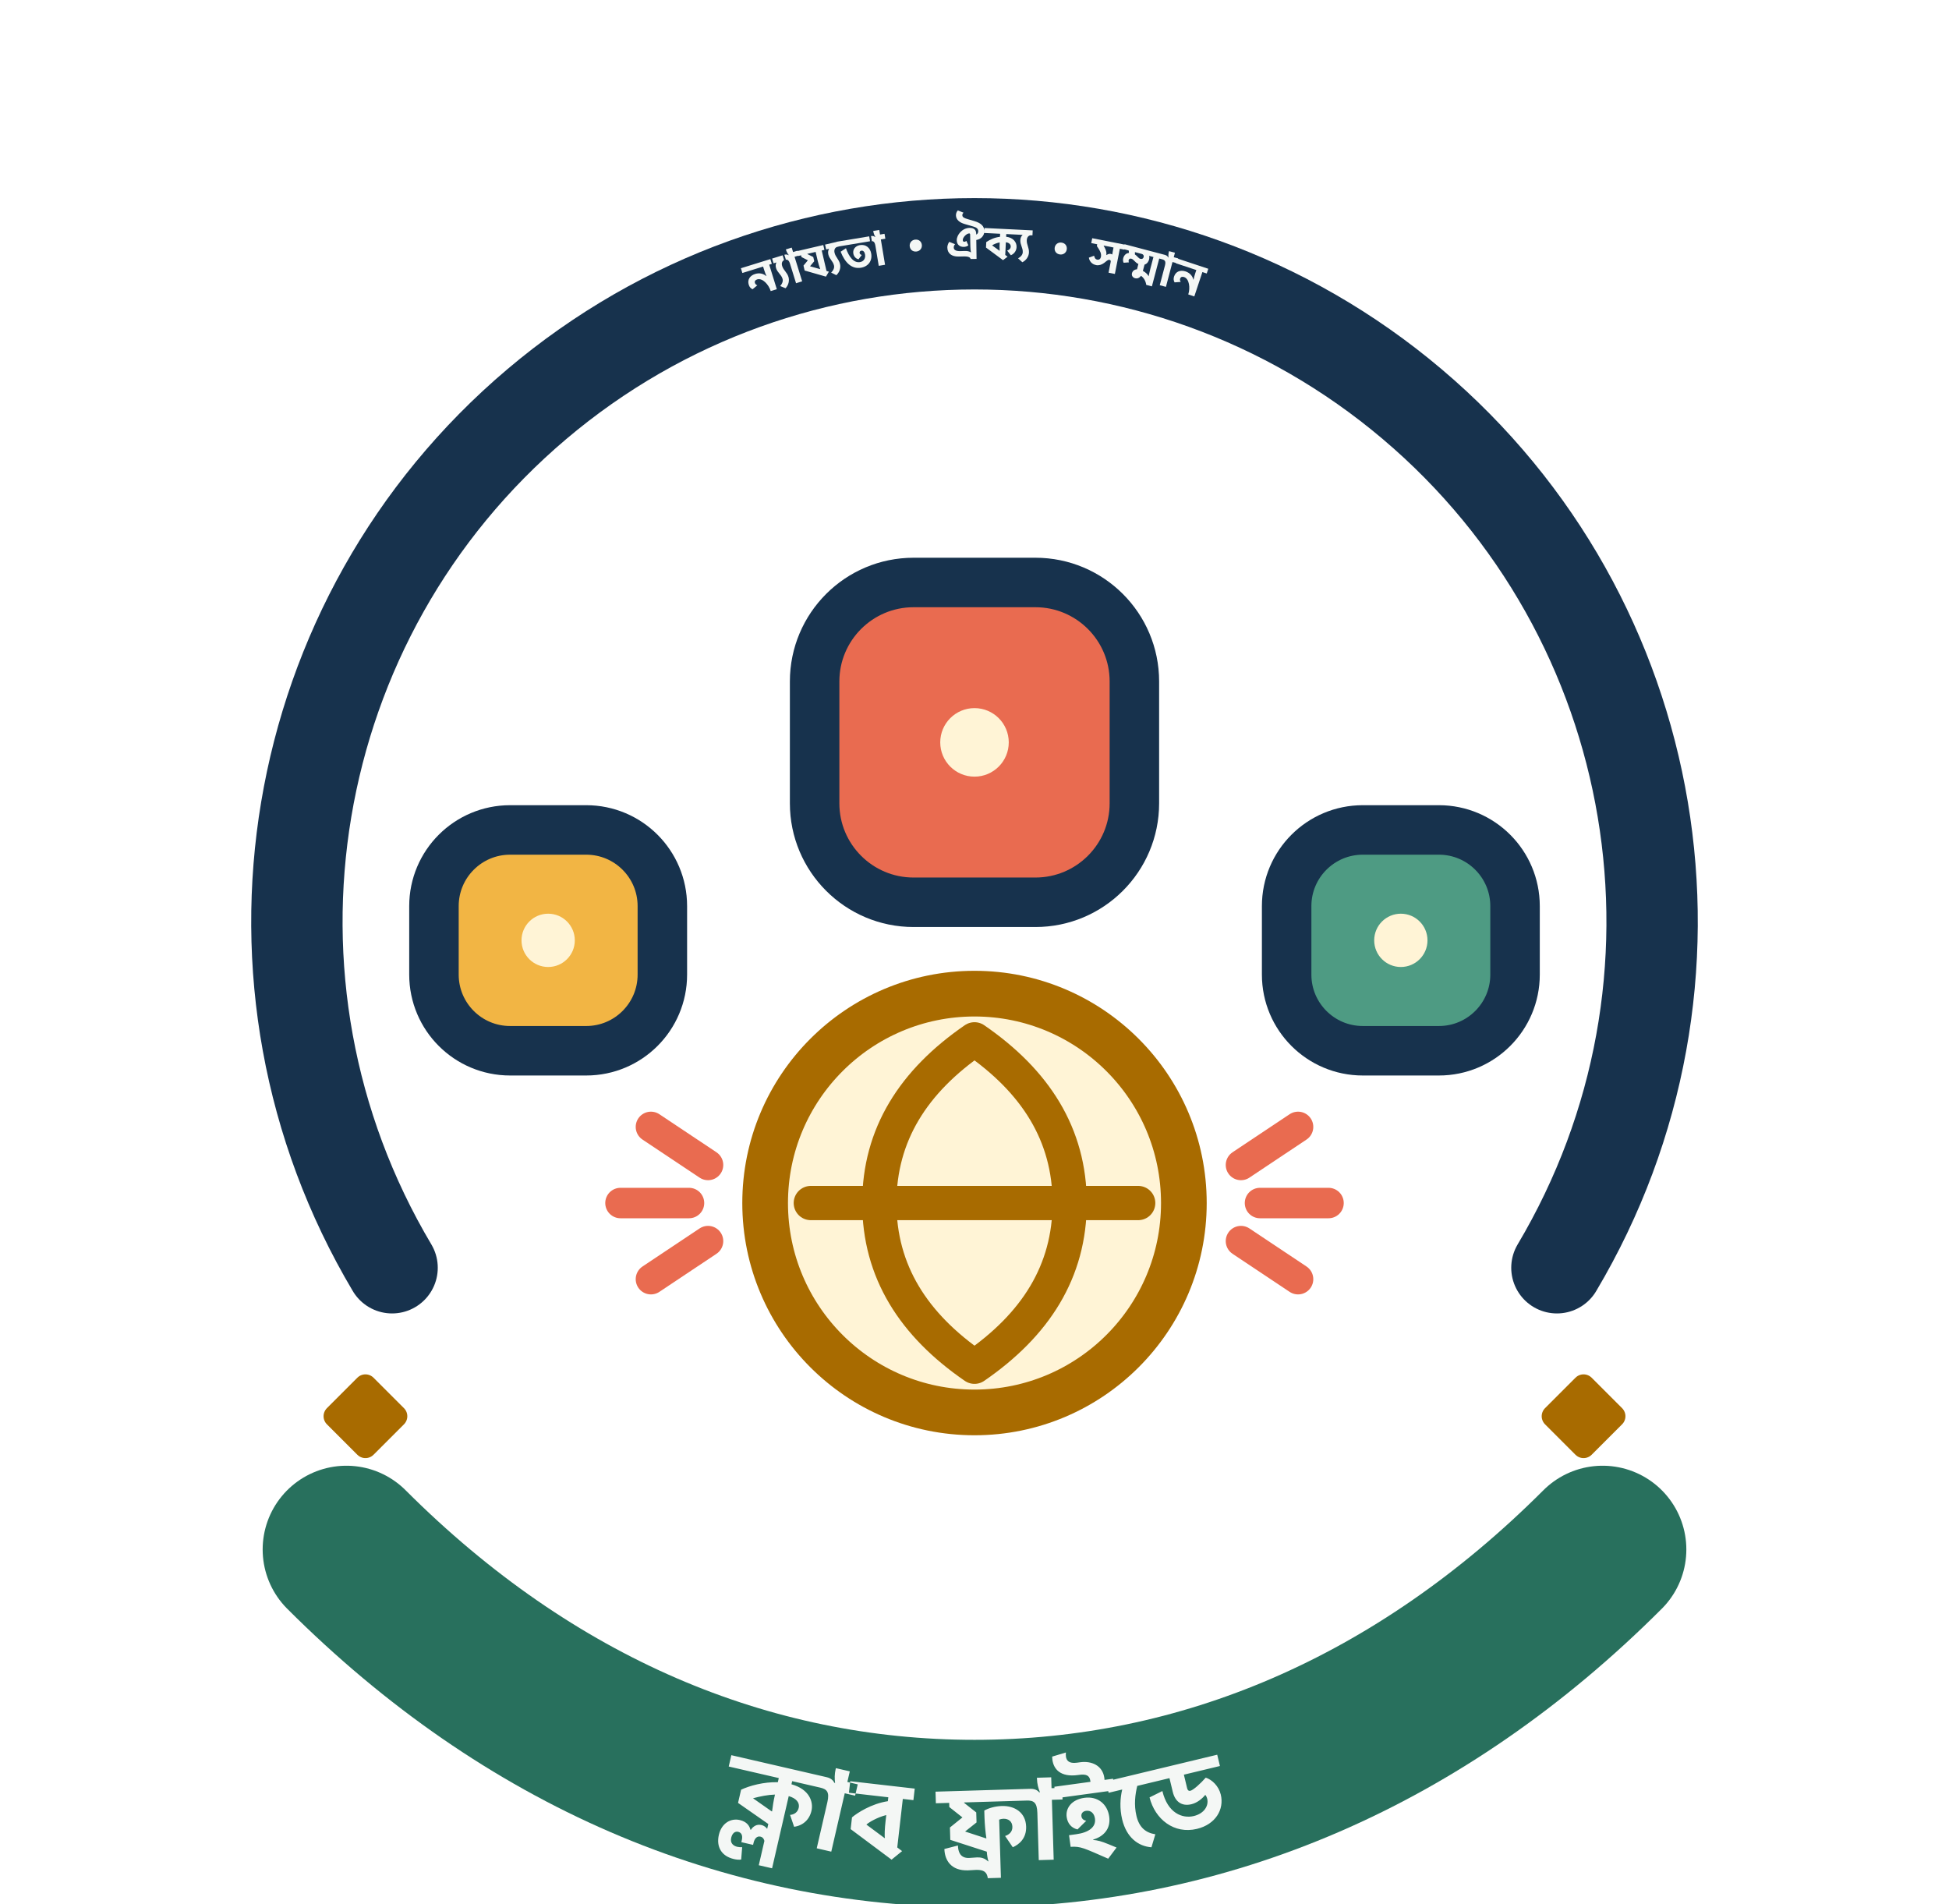
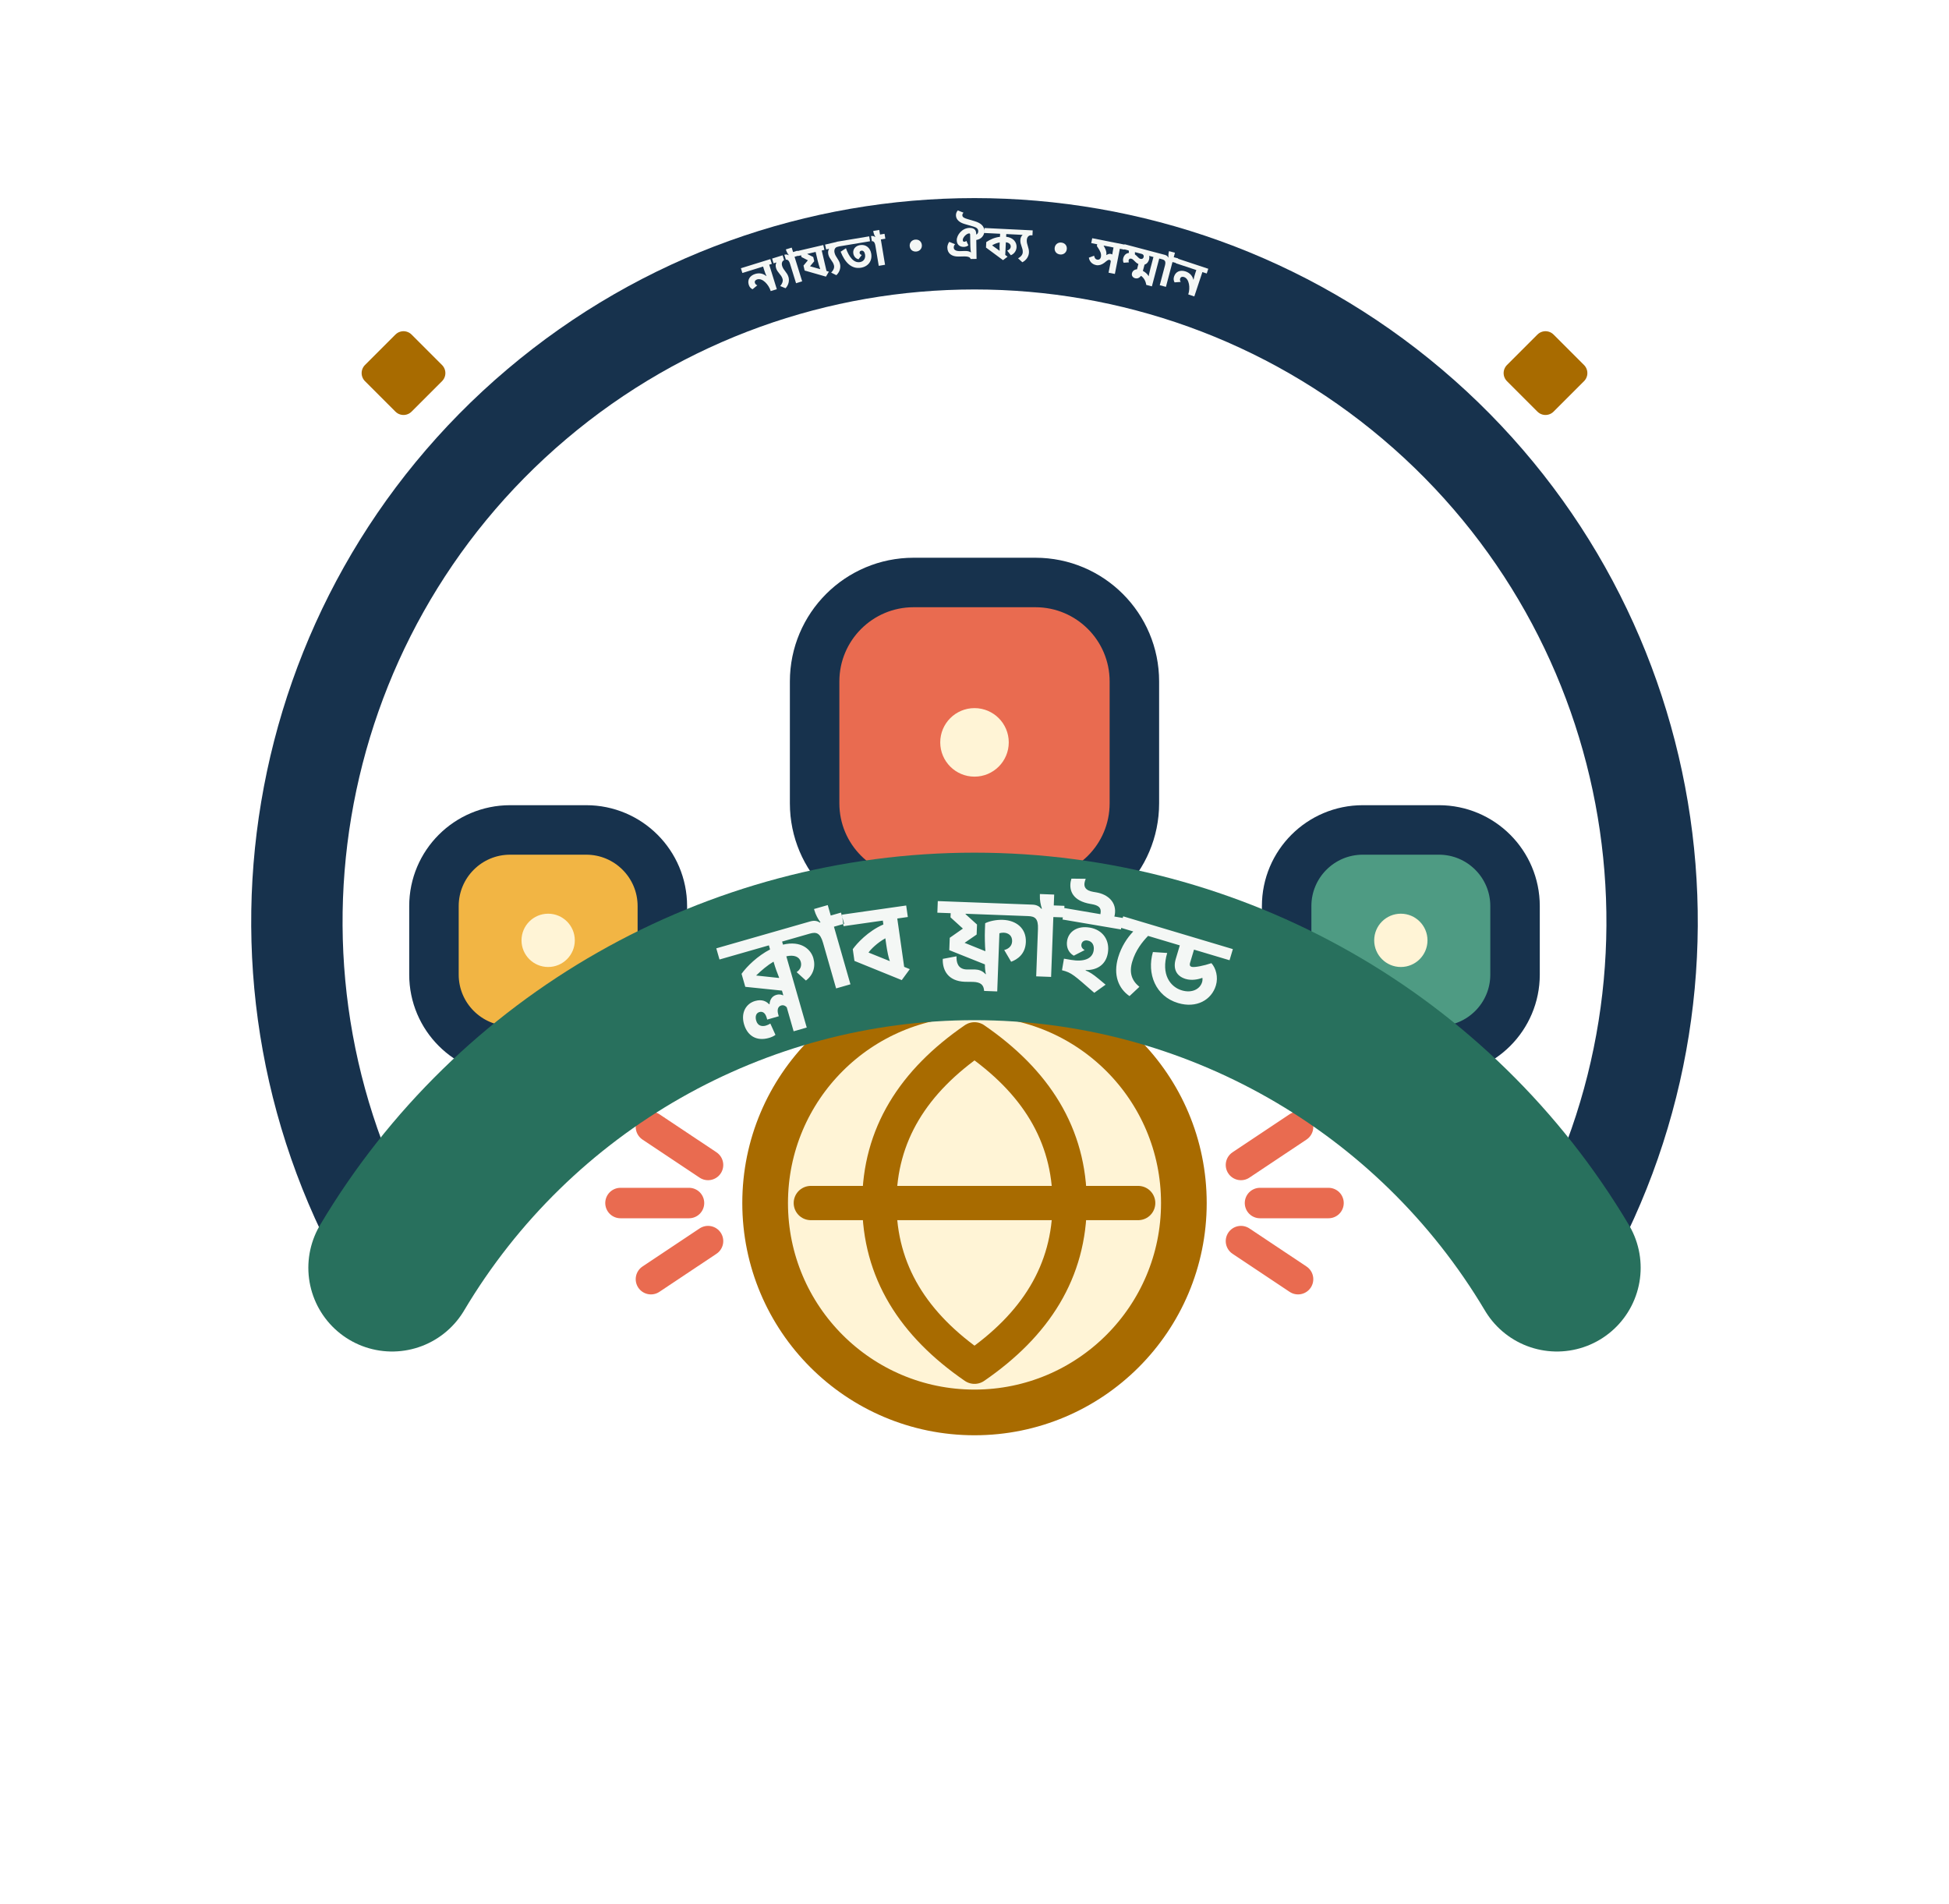
<svg xmlns="http://www.w3.org/2000/svg" viewBox="0 0 512 500" role="img" aria-labelledby="title desc" version="1.1" id="svg15">
  <g stroke="#17324D" stroke-width="13" stroke-linecap="round" stroke-linejoin="round" id="g8">
    <path fill="none" stroke="#17324D" d="M103 333a178 178 0 1 1 306 0" id="path1" />
    <g id="younger-member" aria-label="younger-member">
      <rect x="114" y="218" width="60" height="58" rx="20" fill="#F2B544" stroke="#17324D" id="rect1" />
      <circle cx="144" cy="247" r="7" fill="#FFF4D6" stroke="none" id="circle1" />
    </g>
    <g id="adult-member" aria-label="adult-member">
      <rect x="214" y="153" width="84" height="84" rx="26" fill="#E96B50" stroke="#17324D" id="rect2" />
      <circle cx="256" cy="195" r="9" fill="#FFF4D6" stroke="none" id="circle2" />
    </g>
    <g id="older-member" aria-label="older-member">
      <rect x="338" y="218" width="60" height="58" rx="20" fill="#4E9B83" stroke="#17324D" id="rect3" />
      <circle cx="368" cy="247" r="7" fill="#FFF4D6" stroke="none" id="circle3" />
    </g>
    <circle cx="256" cy="316" r="55" fill="#FFF4D6" stroke="#A86B00" stroke-width="12" id="circle4" />
    <path fill="none" stroke="#A86B00" stroke-width="9" d="M256 273c-16 11-25 25-25 43s9 32 25 43m0-86c16 11 25 25 25 43s-9 32-25 43m-43-43h86" id="path4" />
    <path fill="none" stroke="#E96B50" stroke-width="8" d="M181 316h-18M186 306l-15-10M186 326l-15 10M331 316h18M326 306l15-10M326 326l15 10" id="path5" />
-     <path fill="none" stroke="#28705D" d="M91 407c48 48 105 72 165 72s117-24 165-72" id="path6" />
-     <path fill="#A86B00" stroke="#A86B00" stroke-width="6" d="m96 364 8 8-8 8-8-8z" id="path7" />
-     <path fill="#A86B00" stroke="#A86B00" stroke-width="6" d="m416 364 8 8-8 8-8-8z" id="path8" />
+     <path fill="none" stroke="#28705D" d="M103 333a178 178 0 0 1 306 0" id="path6" />
+     <path fill="#A86B00" stroke="#A86B00" stroke-width="6" d="m106 90 8 8-8 8-8-8z" id="path7" />
+     <path fill="#A86B00" stroke="#A86B00" stroke-width="6" d="m406 90 8 8-8 8-8-8z" id="path8" />
  </g>
  <defs id="defs8">
    <path id="motto-arc" d="M103 333a178 178 0 1 1 306 0" />
-     <path id="name-arc" d="M91 407c48 48 105 72 165 72s117-24 165-72" />
+     <path id="name-arc" d="M103 333a178 178 0 0 1 306 0" />
  </defs>
  <path d="M103 333a178 178 0 1 1 306 0" fill="none" stroke="#17324D" stroke-width="24" stroke-linecap="round" id="path9" />
-   <path d="M91 407c48 48 105 72 165 72s117-24 165-72" fill="none" stroke="#28705D" stroke-width="44" stroke-linecap="round" id="path10" />
+   <path d="M103 333a178 178 0 0 1 306 0" fill="none" stroke="#28705D" stroke-width="44" stroke-linecap="round" id="path10" />
  <g font-family="Kohinoor Bangla, Bangla Sangam MN, sans-serif" text-anchor="middle" id="g15">
    <g id="text14" style="font-weight:700;font-size:12px;letter-spacing:0" aria-label="ন্যায্যতা•ঐক্য•সম্মান">
      <path style="fill:#f4f7f5" d="m 198.95,74.938 c -0.279,-0.089 -0.529,-0.288 -0.632,-0.621 -0.142,-0.458 0.123,-0.779 0.604,-0.929 1.375,-0.427 3.012,1.365 3.52,3.004 l 0.021,0.069 1.605,-0.498 -1.998,-6.441 1.146,-0.356 -0.388,-1.249 -8.195,2.542 0.388,1.249 5.444,-1.689 0.277,0.894 c 0.188,0.607 0.416,1.178 0.605,1.584 l -0.042,0.026 c -0.824,-0.712 -1.872,-0.889 -2.926,-0.562 -1.352,0.42 -2.103,1.482 -1.68,2.846 0.188,0.607 0.568,0.98 1.004,1.171 z m 4.988,-5.995 -1.18,0.366 -0.388,-1.249 3.679,-1.141 0.388,1.249 -0.332,0.103 c -0.562,0.174 -0.889,0.778 -0.633,1.604 0.348,1.123 1.275,1.64 1.652,2.855 0.306,0.986 0.027,2.153 -0.757,2.986 l -1.411,-0.58 c 0.654,-0.768 0.773,-1.396 0.606,-1.934 -0.345,-1.112 -1.318,-1.576 -1.688,-2.768 -0.206,-0.665 -0.079,-1.144 0.08,-1.444 z m 2.54,-3.314 c 0.167,0.539 0.435,0.996 0.727,1.37 l -0.08,0.025 c -0.191,-0.129 -0.537,-0.273 -1.064,-0.11 l -0.47,0.146 0.388,1.249 0.046,-0.014 c 0.722,-0.224 1.168,-0.124 1.516,1 l 1.582,5.1 1.605,-0.498 -1.998,-6.441 1.146,-0.356 -0.388,-1.249 -1.146,0.356 -0.363,-1.169 -1.536,0.476 z m 5.605,1.052 2.185,-0.509 0.526,2.256 c 0.15,0.643 0.453,1.681 0.671,2.246 l -0.047,0.011 -2.625,-0.744 1.107,-1.33 -0.256,-1.099 -1.551,-0.785 z m 4.893,5.981 0.769,-1.3 -0.623,-0.188 -1.253,-5.376 1.169,-0.272 -0.297,-1.274 -7.409,1.727 0.297,1.274 0.818,-0.191 0.106,0.456 1.678,0.854 -1.155,1.39 0.302,1.297 z m 0.798,-7.308 -1.204,0.281 -0.297,-1.274 3.751,-0.874 0.297,1.274 -0.339,0.079 c -0.573,0.133 -0.943,0.713 -0.747,1.554 0.267,1.145 1.154,1.727 1.443,2.966 0.234,1.005 -0.128,2.149 -0.97,2.924 l -1.366,-0.68 c 0.707,-0.719 0.871,-1.337 0.743,-1.886 -0.264,-1.134 -1.202,-1.667 -1.485,-2.882 -0.158,-0.678 0.004,-1.147 0.183,-1.435 z m 7.763,2.752 c -0.681,-0.142 -1.239,-0.718 -1.373,-1.523 -0.181,-1.089 0.555,-2.002 1.738,-2.2 1.61,-0.268 2.716,0.752 2.965,2.243 0.315,1.894 -0.776,3.377 -2.693,3.697 -2.509,0.418 -4.239,-1.423 -5.336,-4.208 l 1.393,-0.913 c 0.793,2.277 2.04,3.918 3.685,3.644 1.053,-0.175 1.492,-1.051 1.336,-1.986 -0.11,-0.663 -0.464,-1.103 -0.973,-1.018 -0.296,0.049 -0.511,0.292 -0.46,0.6 0.043,0.26 0.262,0.479 0.574,0.525 z m 3.277,-6.105 0.215,1.29 -9.008,1.5 -0.215,-1.29 z m 0.6,-1.219 c 0.093,0.556 0.296,1.046 0.534,1.456 l -0.083,0.014 c -0.172,-0.154 -0.495,-0.343 -1.04,-0.253 l -0.485,0.081 0.215,1.29 0.047,-0.008 c 0.746,-0.124 1.174,0.036 1.367,1.196 l 0.877,5.267 1.657,-0.276 -1.108,-6.652 1.184,-0.197 -0.215,-1.29 -1.184,0.197 -0.201,-1.207 -1.586,0.264 z" id="path15" />
      <path style="fill:#f4f7f5" d="m 238.978,64.641 c 0.076,0.873 0.734,1.514 1.738,1.427 0.921,-0.08 1.53,-0.832 1.454,-1.704 -0.076,-0.873 -0.734,-1.514 -1.738,-1.427 -0.921,0.08 -1.53,0.832 -1.454,1.704 z" id="path16" />
      <path style="fill:#f4f7f5" d="m 254.982,68.03 1.56,-0.022 -0.069,-4.968 c 1.341,-0.199 2.131,-1.254 2.116,-2.346 -0.017,-1.236 -0.797,-2.077 -2.581,-2.604 l -1.892,-0.562 c -0.747,-0.218 -1.303,-0.462 -1.31,-0.978 -0.004,-0.264 0.078,-0.457 0.314,-0.688 l -1.508,-0.591 c -0.283,0.328 -0.494,0.751 -0.486,1.291 0.017,1.224 1.095,1.929 2.228,2.261 l 2.35,0.687 c 0.843,0.24 1.268,0.582 1.277,1.206 0.007,0.468 -0.217,0.759 -0.527,0.907 l -0.003,-0.216 c -0.013,-0.96 -0.514,-1.565 -1.75,-1.548 -1.944,0.027 -3.382,1.871 -3.363,3.239 0.015,1.056 0.661,1.767 1.849,1.75 0.444,-0.006 0.91,-0.145 1.206,-0.413 l -0.544,-1.169 c -0.083,0.097 -0.273,0.232 -0.513,0.235 -0.264,0.004 -0.41,-0.114 -0.414,-0.462 -0.01,-0.684 0.984,-1.718 1.68,-1.728 0.144,-0.002 0.253,0.068 0.256,0.308 l 0.028,2.04 c 0.026,1.86 0.116,2.291 0.193,2.626 l -0.048,6.68e-4 c -0.436,-0.318 -1.013,-0.37 -1.637,-0.361 -0.372,0.005 -0.768,0.035 -1.152,0.04 -1.284,0.018 -1.686,-0.421 -1.693,-0.949 -0.005,-0.384 0.159,-0.674 0.36,-0.869 l -1.533,-0.615 c -0.141,0.182 -0.518,0.751 -0.507,1.519 0.021,1.476 1.101,2.361 2.913,2.336 0.36,-0.005 1.056,-0.027 1.464,-0.032 1.368,-0.019 1.649,0.349 1.738,0.672 z m 9.596,-2.213 c 0.512,-0.143 0.915,-0.52 0.94,-1.035 0.028,-0.563 -0.417,-1.054 -1.277,-1.144 l -0.164,3.332 0.615,0.451 -1.198,0.914 -4.475,-3.308 0.071,-1.438 c 0.982,-0.661 2.187,-1.226 3.6,-1.385 l 0.04,-0.803 -4.183,-0.206 0.064,-1.306 9.313,0.458 -0.064,1.306 -3.512,-0.173 -0.035,0.707 c 1.912,0.214 2.798,1.483 2.737,2.73 -0.048,0.971 -0.615,1.748 -1.498,2.125 z m -3.957,-1.372 1.937,1.405 0.048,0.002 c -0.042,-0.603 -0.024,-1.467 0.007,-2.102 l 0.004,-0.072 c -0.776,0.142 -1.426,0.422 -1.996,0.767 z m 7.993,-2.754 -1.235,-0.061 0.064,-1.306 3.847,0.189 -0.064,1.306 -0.348,-0.017 c -0.587,-0.029 -1.102,0.426 -1.145,1.289 -0.058,1.175 0.636,1.978 0.573,3.248 -0.051,1.031 -0.713,2.031 -1.735,2.546 l -1.127,-1.029 c 0.878,-0.497 1.205,-1.046 1.233,-1.609 0.057,-1.163 -0.698,-1.933 -0.636,-3.179 0.034,-0.695 0.319,-1.102 0.57,-1.33 z" id="path17" />
      <path style="fill:#f4f7f5" d="m 277.063,65.075 c -0.111,0.869 0.395,1.636 1.395,1.764 0.917,0.117 1.672,-0.487 1.783,-1.356 0.111,-0.869 -0.395,-1.636 -1.395,-1.764 -0.917,-0.117 -1.672,0.487 -1.783,1.356 z" id="path18" />
      <path style="fill:#f4f7f5" d="m 287.974,69.641 c 0.671,0.133 1.424,-0.086 2.084,-0.579 0.573,-0.425 0.972,-0.897 1.408,-0.811 0.247,0.049 0.368,0.244 0.317,0.503 l -0.567,2.873 1.66,0.328 1.306,-6.616 1.165,0.23 0.253,-1.283 -8.676,-1.713 -0.253,1.283 1.566,0.309 -0.091,0.459 0.357,0.547 c 0.461,0.703 0.877,1.445 0.705,2.316 -0.095,0.483 -0.443,0.818 -0.961,0.715 -0.565,-0.112 -0.719,-0.57 -0.824,-1.031 l -1.385,0.509 c 0.134,0.809 0.677,1.712 1.937,1.96 z m 4.22,-2.787 c -0.13,-0.087 -0.243,-0.134 -0.443,-0.173 -0.412,-0.081 -0.826,0.155 -1.117,0.33 0.021,-0.167 0.032,-0.348 0.02,-0.534 -0.027,-0.421 -0.167,-0.889 -0.47,-1.463 l -0.251,-0.465 0.009,-0.047 2.578,0.509 -0.156,0.789 c -0.035,0.177 -0.142,0.779 -0.172,1.055 z m 7.397,1.141 c -0.545,-0.144 -0.808,-0.747 -1.455,-1.166 0.017,-0.206 0.02,-0.404 -7.8e-4,-0.608 l 1.798,0.475 c 0.441,0.116 0.599,0.456 0.501,0.827 -0.098,0.371 -0.392,0.592 -0.844,0.472 z m 2.167,4.581 c -0.281,-0.533 -0.836,-1.065 -1.524,-1.42 l 0.435,-1.648 c 0.69,-0.215 1.044,-0.804 1.182,-1.326 0.116,-0.441 0.088,-0.759 0.021,-0.975 l 1.137,0.3 -0.778,2.947 c -0.404,1.532 -0.473,2.122 -0.473,2.122 z m 3.943,-4.358 0.334,-1.265 -10.616,-2.802 -0.334,1.265 1.416,0.374 c 0.061,0.19 0.076,0.417 0.053,0.647 -0.778,0.08 -1.286,0.641 -1.482,1.384 -0.129,0.487 -0.035,0.934 0.118,1.198 l 1.381,-0.107 c -0.079,-0.17 -0.129,-0.357 -0.068,-0.589 0.077,-0.29 0.323,-0.473 0.706,-0.372 0.615,0.162 0.945,0.982 1.842,1.392 l -0.356,1.395 c -0.667,0.035 -1.164,0.413 -1.32,1.004 -0.184,0.696 0.243,1.194 0.835,1.35 0.499,0.132 1.089,-0.035 1.525,-0.652 0.796,0.558 1.256,1.448 1.38,2.387 l 1.485,0.392 1.929,-7.31 z m 1.37,-2.133 c -0.144,0.545 -0.16,1.075 -0.11,1.547 l -0.081,-0.021 c -0.093,-0.211 -0.31,-0.516 -0.844,-0.657 l -0.476,-0.126 -0.334,1.265 0.046,0.012 c 0.731,0.193 1.056,0.514 0.756,1.652 l -1.363,5.163 1.624,0.429 1.721,-6.521 1.16,0.306 0.334,-1.265 -1.16,-0.306 0.312,-1.183 -1.555,-0.41 z m 3.108,7.967 c -0.175,-0.235 -0.263,-0.542 -0.153,-0.873 0.151,-0.456 0.553,-0.562 1.032,-0.404 1.367,0.454 1.655,2.863 1.114,4.491 l -0.023,0.068 1.594,0.529 2.124,-6.401 1.139,0.378 0.412,-1.241 -8.143,-2.702 -0.412,1.241 5.41,1.795 -0.295,0.888 c -0.2,0.604 -0.348,1.2 -0.43,1.64 l -0.049,-0.004 c -0.256,-1.058 -1.004,-1.813 -2.052,-2.16 -1.344,-0.446 -2.573,-0.019 -3.023,1.336 -0.2,0.604 -0.109,1.127 0.135,1.537 z" id="path19" />
    </g>
-     <path d="m 216.455,469.78 0.686,-2.974 -25.019,-5.773 -0.686,2.974 13.15,3.034 -0.252,1.091 c -3.683,-0.103 -7.455,0.924 -9.65,1.969 l -0.799,3.465 7.946,5.54 -0.283,1.228 -0.082,-0.019 c -0.222,-0.281 -0.577,-0.737 -1.478,-0.944 -1.2,-0.277 -2.153,0.365 -2.735,1.266 l -0.109,-0.025 c -0.241,-0.947 -0.894,-2.103 -2.804,-2.544 -2.374,-0.548 -4.787,0.821 -5.498,3.904 -0.711,3.083 0.638,5.578 3.967,6.346 0.655,0.151 1.356,0.227 1.897,0.122 l 0.26,-3.245 c -0.38,0.027 -0.863,0.002 -1.272,-0.092 -0.982,-0.227 -1.946,-0.909 -1.606,-2.382 0.277,-1.2 1.007,-1.75 1.826,-1.561 0.818,0.189 1.259,0.894 0.957,2.204 l -0.12,0.518 3.083,0.711 0.12,-0.518 c 0.271,-1.173 0.917,-1.857 1.817,-1.65 0.655,0.151 0.936,0.676 1.033,1.129 l -1.473,6.384 3.492,0.806 4.375,-18.962 c 1.994,0.575 2.932,1.74 2.623,3.077 -0.264,1.146 -1.156,1.773 -2.269,1.862 l 1.062,3.119 c 2.344,-0.321 4.027,-1.887 4.562,-4.206 0.535,-2.319 -0.51,-5.635 -5.262,-6.961 l 0.189,-0.818 z m -13.631,6.022 -0.136,-0.032 -4.871,-3.423 c 1.899,-0.51 3.889,-0.913 5.769,-0.968 l -0.057,0.246 c -0.302,1.31 -0.571,2.972 -0.705,4.176 z m 16.697,-11.09 c -0.296,1.282 -0.294,2.518 -0.145,3.616 l -0.191,-0.044 c -0.233,-0.485 -0.762,-1.182 -2.017,-1.471 l -1.119,-0.258 -0.686,2.974 0.109,0.025 c 1.719,0.397 2.5,1.123 1.883,3.796 l -2.801,12.141 3.82,0.881 3.538,-15.333 2.728,0.63 0.686,-2.974 -2.728,-0.63 0.642,-2.783 -3.656,-0.844 z m 13.836,7.375 -10.348,-1.186 0.348,-3.032 16.941,1.942 -0.348,3.032 -2.782,-0.319 -1.46,12.741 1.271,0.963 -2.766,2.248 -10.748,-8.024 0.354,-3.088 c 1.374,-1.167 5.09,-3.588 9.421,-4.247 z m -0.536,4.673 c -2.38,0.601 -4.527,1.877 -5.219,2.502 l 4.753,3.532 0.111,0.013 c -0.143,-0.721 -0.031,-2.681 0.164,-4.378 z m 26.675,16.583 3.442,-0.103 -0.458,-15.281 c 0.333,-0.122 0.722,-0.218 1.086,-0.229 1.315,-0.04 2.345,0.658 2.388,2.113 0.044,1.455 -1.084,2.161 -1.917,2.411 l 2.022,2.965 c 1.603,-0.72 3.602,-2.265 3.507,-5.428 -0.109,-3.638 -2.939,-5.514 -6.409,-5.41 -1.763,0.053 -3.54,0.582 -4.586,1.202 l 0.055,1.847 c 0.046,1.539 0.262,4.054 0.5,5.447 l -0.112,0.003 -5.488,-1.796 3.01,-2.387 -0.079,-2.631 -3.185,-2.51 -0.003,-0.112 17.464,-0.524 -0.091,-3.051 -24.881,0.746 0.091,3.051 3.498,-0.105 0.033,1.092 3.443,2.726 -3.282,2.648 0.097,3.247 9.589,3.102 c 0.052,0.811 0.195,1.843 0.44,2.536 l -0.112,0.003 c -0.922,-0.869 -1.881,-1.064 -2.86,-1.035 -0.924,0.028 -1.089,0.117 -2.153,0.149 -2.379,0.071 -2.854,-1.763 -2.899,-3.275 l -3.558,0.919 c 0.088,2.939 1.741,5.746 6.191,5.613 1.147,-0.034 1.09,-0.089 2.153,-0.121 2.015,-0.06 2.847,0.587 3.063,2.177 z m 12.915,-26.103 c 0.04,1.315 0.355,2.51 0.778,3.534 l -0.196,0.006 c -0.348,-0.41 -1.037,-0.949 -2.324,-0.911 l -1.147,0.034 0.091,3.051 0.112,-0.003 c 1.763,-0.053 2.703,0.451 2.785,3.194 l 0.374,12.454 3.918,-0.118 -0.472,-15.729 2.799,-0.084 -0.091,-3.051 -2.799,0.084 -0.086,-2.855 -3.75,0.113 z m 7.803,10.037 c 0.216,1.581 1.155,2.866 2.847,3.256 l 2.29,-2.263 c -0.787,-0.175 -1.184,-0.601 -1.264,-1.184 -0.106,-0.777 0.412,-1.328 1.216,-1.438 1.304,-0.178 2.158,0.694 2.344,2.053 0.3,2.192 -1.594,3.638 -4.923,4.093 l -1.886,0.258 0.417,3.052 c 2.662,-0.166 3.435,0.322 9.865,3.116 l 2.199,-2.929 -2.157,-0.892 c -1.975,-0.804 -2.821,-0.999 -3.965,-1.097 l -0.015,-0.111 c 2.638,-0.756 4.657,-2.728 4.21,-6.002 -0.455,-3.329 -3.032,-5.435 -6.528,-4.957 -3.329,0.455 -4.974,2.687 -4.651,5.045 z m -3.81,-15.87 c 0.01,0.281 0.02,0.562 0.058,0.84 0.326,2.386 2.047,4.637 6.736,3.996 l 0.25,-0.034 c 1.803,-0.247 2.779,0.072 2.984,1.57 0.011,0.083 0.023,0.166 0.034,0.25 l -9.488,1.298 0.414,3.024 15.424,-2.109 -0.414,-3.024 -2.247,0.307 c 0.005,-0.17 -0.018,-0.337 -0.041,-0.503 -0.448,-3.274 -3.335,-4.546 -6.359,-4.133 l -0.832,0.114 c -2.164,0.296 -2.768,-0.611 -2.905,-1.609 -0.049,-0.361 -0.043,-0.729 -0.005,-1.073 z m 27.103,20.402 c -2.543,-0.396 -4.235,-1.804 -4.949,-4.771 -0.727,-3.022 -0.336,-5.708 0.193,-7.937 l 1.96,-0.471 -0.714,-2.967 -9.474,2.278 0.714,2.967 3.566,-0.858 c -0.536,2.202 -0.703,4.978 -0.009,7.864 1.133,4.71 4.202,7.053 7.69,7.309 z m 16.969,-17.933 -0.714,-2.967 -20.853,5.015 0.714,2.967 7.595,-1.827 0.871,3.621 c 0.602,2.505 2.308,3.851 4.895,3.229 1.606,-0.386 2.934,-1.57 3.642,-2.46 0.242,0.287 0.415,0.649 0.507,1.03 0.439,1.824 -0.795,3.877 -3.518,4.532 -3.022,0.727 -6.866,-0.768 -8.26,-6.567 l -3.37,1.674 c 1.436,5.731 6.426,9.715 12.442,8.268 4.928,-1.185 7.204,-5.131 6.274,-8.996 -0.537,-2.232 -2.267,-3.919 -3.953,-4.463 -1.379,1.57 -3.276,3.264 -4.011,3.441 -0.381,0.092 -0.72,3.3e-4 -0.897,-0.735 l -0.838,-3.485 z" id="text15" style="font-weight:800;font-size:28px;letter-spacing:0;fill:#f4f7f5" aria-label="ক্লাব ফ্রাইডে" />
+     <path d="m 213.693,244.96 -0.841,-2.934 -24.683,7.073 0.841,2.934 12.974,-3.718 0.309,1.077 c -3.272,1.695 -6.073,4.42 -7.487,6.398 l 0.98,3.418 9.635,0.996 0.347,1.211 -0.081,0.023 c -0.331,-0.138 -0.862,-0.365 -1.75,-0.11 -1.184,0.339 -1.707,1.363 -1.779,2.432 l -0.108,0.031 c -0.67,-0.711 -1.801,-1.406 -3.685,-0.866 -2.342,0.671 -3.79,3.037 -2.918,6.079 0.872,3.042 3.261,4.571 6.545,3.63 0.646,-0.185 1.296,-0.459 1.719,-0.813 l -1.345,-2.964 c -0.319,0.208 -0.754,0.42 -1.157,0.535 -0.969,0.278 -2.142,0.148 -2.559,-1.306 -0.339,-1.184 0.033,-2.019 0.841,-2.251 0.807,-0.231 1.535,0.172 1.905,1.464 l 0.147,0.511 3.042,-0.872 -0.147,-0.511 c -0.332,-1.157 -0.098,-2.069 0.791,-2.324 0.646,-0.185 1.146,0.138 1.45,0.487 l 1.805,6.299 3.445,-0.987 -5.36,-18.707 c 2.023,-0.463 3.408,0.101 3.786,1.42 0.324,1.131 -0.152,2.112 -1.083,2.728 l 2.44,2.213 c 1.895,-1.417 2.609,-3.602 1.953,-5.89 -0.656,-2.288 -3.177,-4.682 -7.976,-3.54 l -0.231,-0.807 z m -9.006,11.872 -0.135,0.039 -5.92,-0.634 c 1.414,-1.366 2.959,-2.683 4.578,-3.642 l 0.069,0.242 c 0.37,1.292 0.941,2.876 1.407,3.995 z m 9.232,-17.791 c 0.362,1.265 0.963,2.345 1.626,3.233 l -0.188,0.054 c -0.439,-0.311 -1.239,-0.664 -2.477,-0.31 l -1.104,0.316 0.841,2.934 0.108,-0.031 c 1.696,-0.486 2.731,-0.229 3.486,2.409 l 3.432,11.978 3.768,-1.08 -4.335,-15.127 2.692,-0.771 -0.841,-2.934 -2.692,0.771 -0.787,-2.746 -3.607,1.034 z m 17.997,2.766 -10.312,1.471 -0.431,-3.021 16.881,-2.409 0.431,3.021 -2.772,0.396 1.812,12.695 1.473,0.61 -2.107,2.874 -12.429,-5.043 -0.439,-3.077 c 1.034,-1.477 4.016,-4.759 8.039,-6.493 z m 0.664,4.657 c -2.15,1.184 -3.905,2.961 -4.416,3.741 l 5.492,2.214 0.111,-0.016 c -0.321,-0.661 -0.708,-2.586 -0.95,-4.277 z m 25.949,13.824 3.442,0.129 0.572,-15.277 c 0.34,-0.099 0.735,-0.169 1.099,-0.155 1.315,0.049 2.295,0.814 2.241,2.269 -0.054,1.455 -1.227,2.084 -2.075,2.276 l 1.817,3.094 c 1.648,-0.611 3.746,-2.017 3.865,-5.179 0.136,-3.637 -2.56,-5.7 -6.03,-5.83 -1.763,-0.066 -3.571,0.343 -4.657,0.89 l -0.069,1.847 c -0.058,1.539 -0.012,4.062 0.131,5.469 l -0.112,-0.004 -5.355,-2.162 3.164,-2.179 0.099,-2.63 -3.008,-2.719 0.004,-0.112 17.46,0.654 0.114,-3.05 -24.875,-0.932 -0.114,3.05 3.498,0.131 -0.041,1.091 3.252,2.952 -3.453,2.42 -0.122,3.246 9.359,3.741 c -0.002,0.812 0.071,1.852 0.268,2.56 l -0.112,-0.004 c -0.862,-0.929 -1.805,-1.188 -2.784,-1.225 -0.923,-0.035 -1.094,0.043 -2.158,0.003 -2.378,-0.089 -2.729,-1.952 -2.672,-3.462 l -3.612,0.677 c -0.11,2.938 1.35,5.851 5.799,6.017 1.147,0.043 1.093,-0.015 2.157,0.025 2.015,0.075 2.801,0.777 2.909,2.379 z m 14.645,-25.174 c -0.049,1.315 0.185,2.529 0.538,3.579 l -0.196,-0.007 c -0.32,-0.432 -0.971,-1.017 -2.258,-1.065 l -1.147,-0.043 -0.114,3.05 0.112,0.004 c 1.763,0.066 2.666,0.632 2.563,3.374 l -0.466,12.451 3.917,0.147 0.589,-15.725 2.798,0.105 0.114,-3.05 -2.798,-0.105 0.107,-2.854 -3.749,-0.14 z m 7.161,11.958 c -0.268,1.573 0.243,3.08 1.741,3.96 l 2.863,-1.473 c -0.698,-0.403 -0.95,-0.928 -0.851,-1.508 0.131,-0.773 0.791,-1.144 1.591,-1.008 1.297,0.221 1.851,1.309 1.621,2.661 -0.371,2.181 -2.611,2.993 -5.923,2.43 l -1.877,-0.319 -0.516,3.036 c 2.59,0.639 3.181,1.336 8.478,5.929 l 2.976,-2.135 -1.79,-1.497 c -1.644,-1.359 -2.392,-1.798 -3.454,-2.235 l 0.019,-0.11 c 2.743,0.069 5.261,-1.207 5.815,-4.465 0.563,-3.312 -1.264,-6.094 -4.743,-6.685 -3.312,-0.563 -5.55,1.073 -5.949,3.419 z m 1.121,-16.282 c -0.074,0.271 -0.149,0.543 -0.196,0.819 -0.404,2.374 0.564,5.038 5.229,5.831 l 0.248,0.042 c 1.794,0.305 2.63,0.902 2.377,2.392 -0.014,0.083 -0.028,0.166 -0.042,0.248 l -9.441,-1.605 -0.512,3.009 15.348,2.609 0.512,-3.009 -2.236,-0.38 c 0.056,-0.161 0.084,-0.327 0.112,-0.492 0.554,-3.257 -1.819,-5.336 -4.828,-5.848 l -0.828,-0.141 c -2.153,-0.366 -2.458,-1.412 -2.289,-2.406 0.061,-0.359 0.177,-0.708 0.316,-1.025 z m 17.863,28.416 c -2,-1.62 -2.756,-3.687 -1.882,-6.611 0.89,-2.978 2.577,-5.104 4.155,-6.766 l 1.932,0.577 0.874,-2.924 -9.336,-2.789 -0.874,2.924 3.515,1.05 c -1.57,1.635 -3.109,3.951 -3.959,6.795 -1.387,4.641 0.09,8.209 2.978,10.182 z m 23.681,-6.981 0.874,-2.924 -20.551,-6.139 -0.874,2.924 7.485,2.236 -1.066,3.568 c -0.737,2.468 0.061,4.489 2.61,5.251 1.583,0.473 3.326,0.117 4.385,-0.297 0.065,0.37 0.033,0.77 -0.079,1.145 -0.537,1.798 -2.636,2.953 -5.318,2.152 -2.978,-0.89 -5.551,-4.113 -3.844,-9.827 l -3.755,-0.245 c -1.637,5.677 0.676,11.628 6.605,13.399 4.856,1.451 8.806,-0.817 9.945,-4.627 0.657,-2.2 0.008,-4.527 -1.176,-5.845 -1.981,0.665 -4.472,1.177 -5.196,0.961 -0.376,-0.112 -0.623,-0.361 -0.406,-1.086 l 1.026,-3.434 z" id="text15" style="font-weight:800;font-size:28px;letter-spacing:0;fill:#f4f7f5" aria-label="ক্লাব ফ্রাইডে" />
  </g>
</svg>
